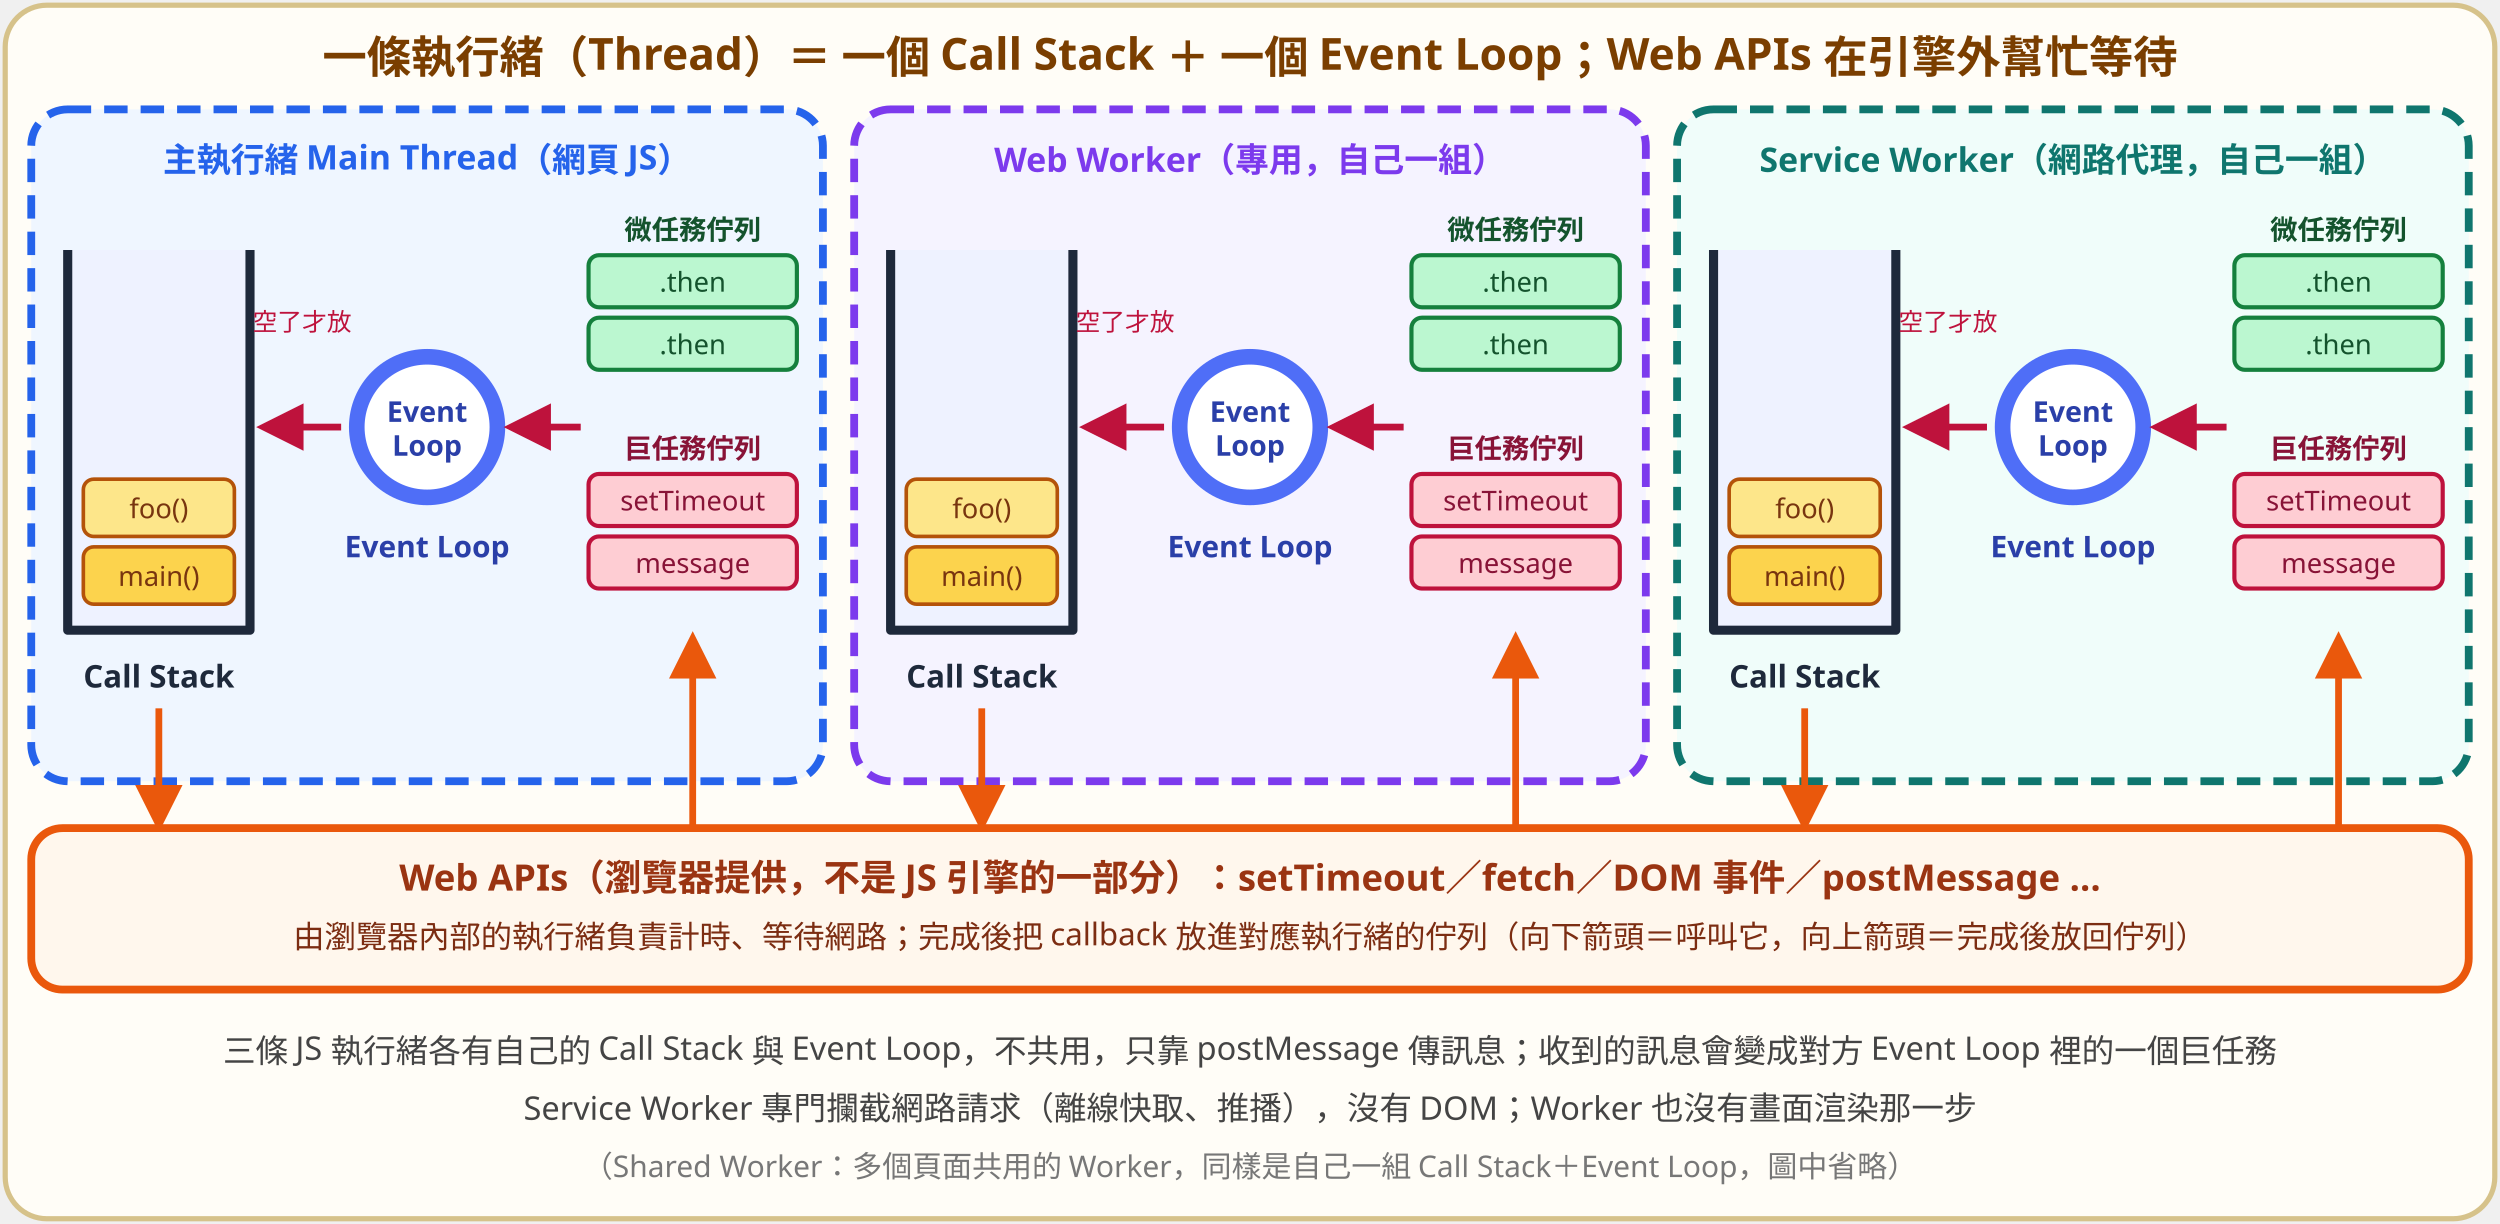
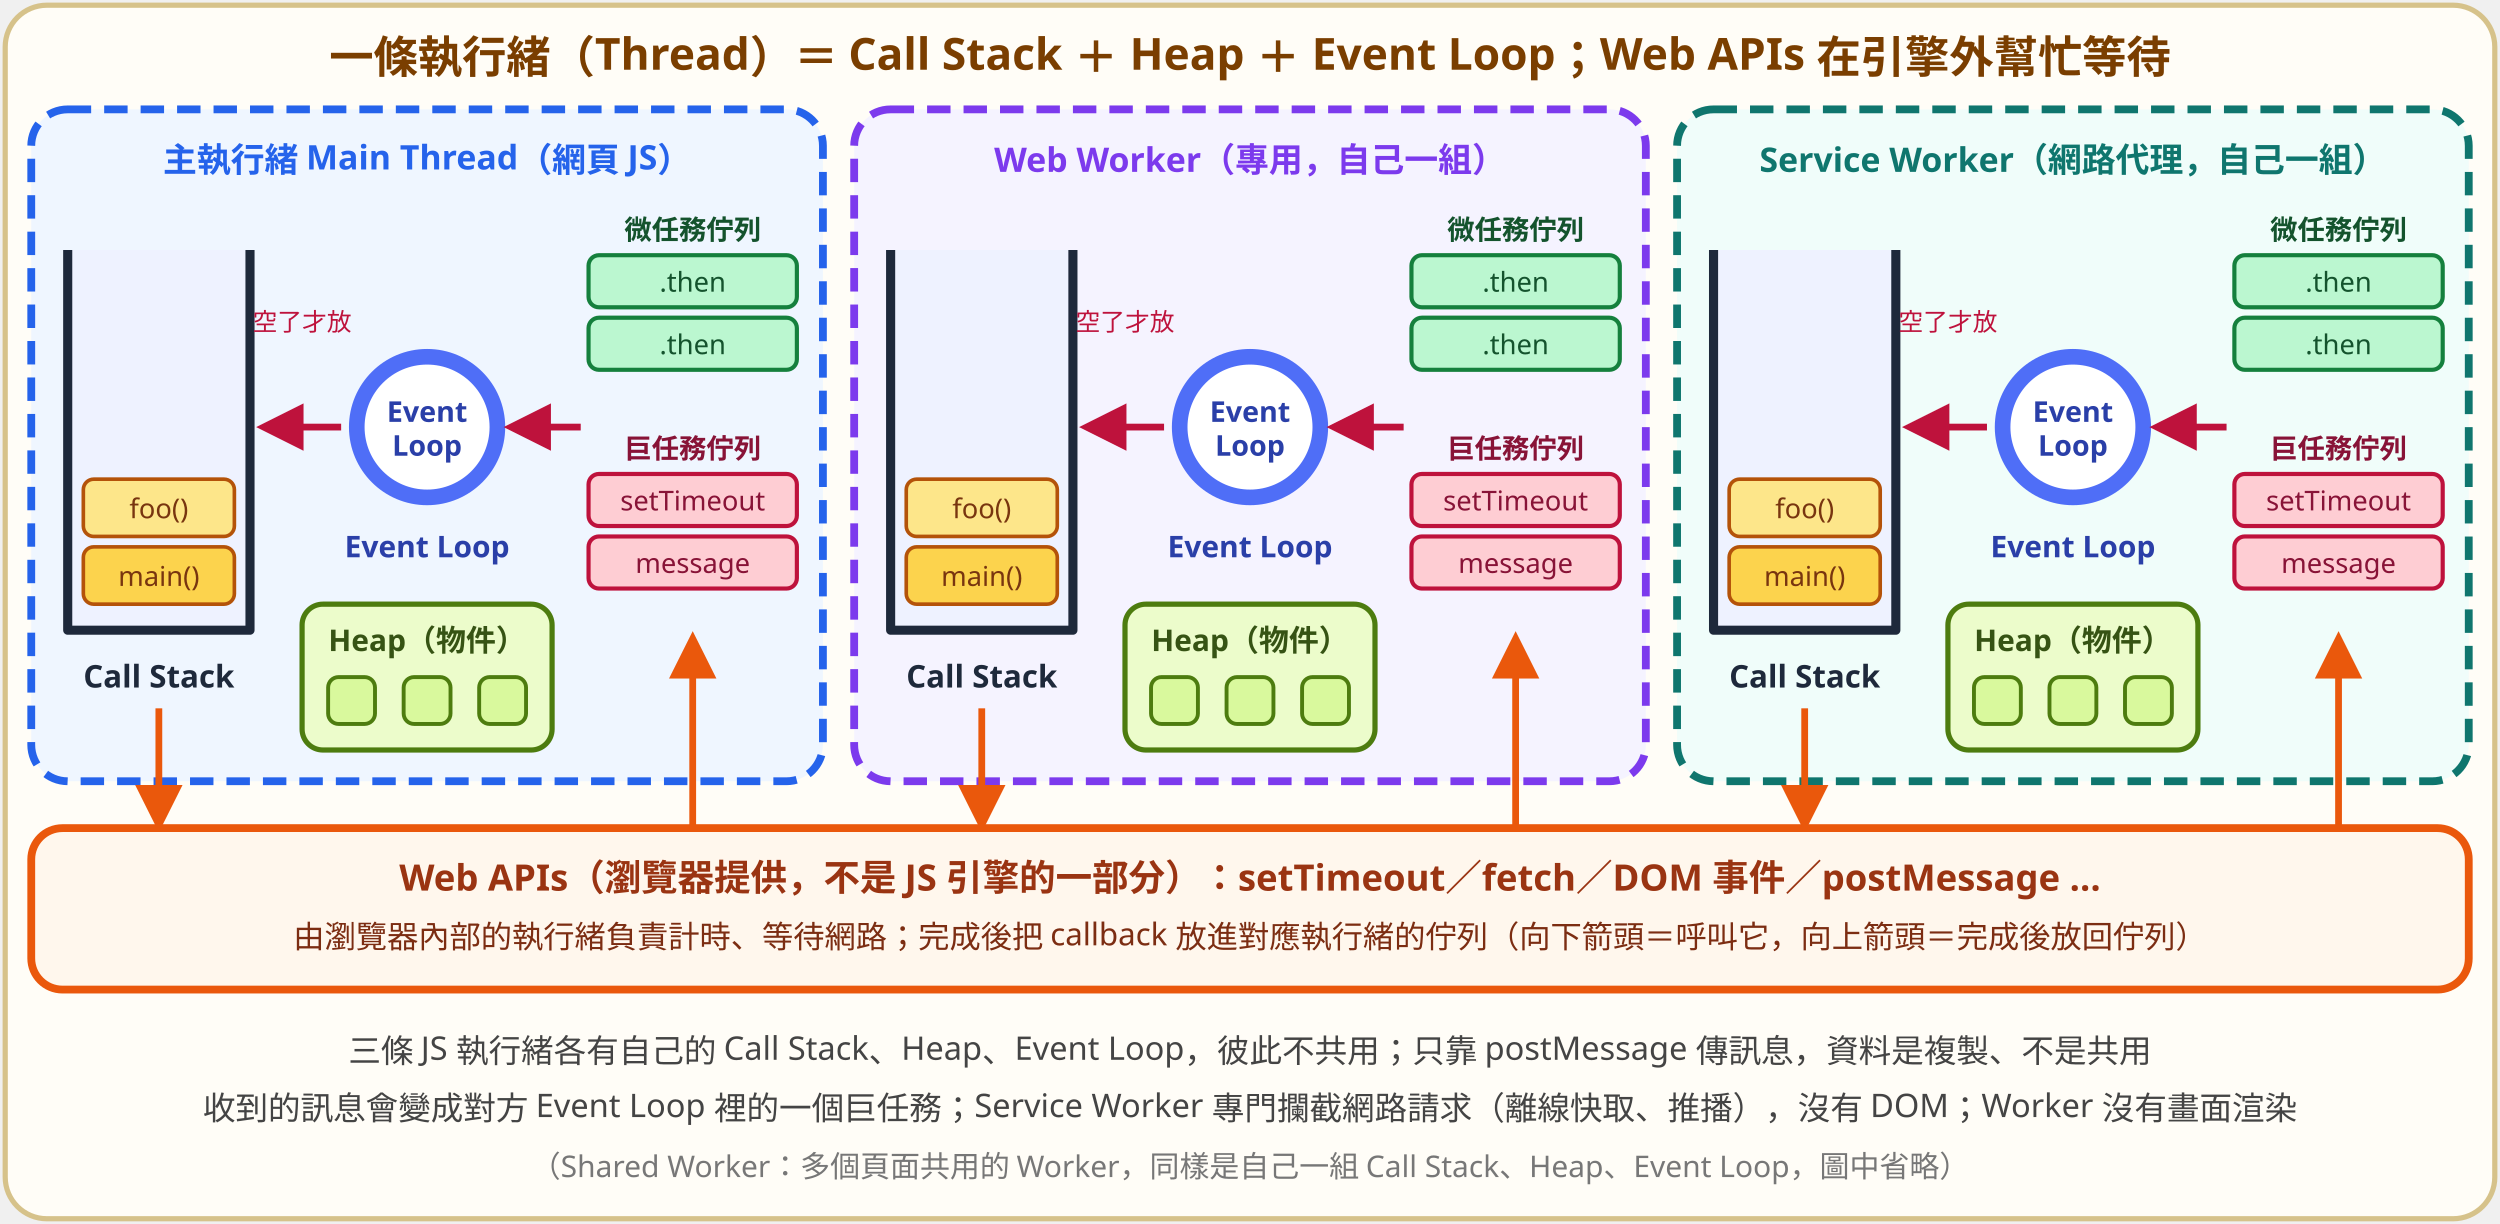
<svg xmlns="http://www.w3.org/2000/svg" viewBox="0 0 960 470" width="960" height="470" font-family="'Noto Sans TC','Microsoft JhengHei','PingFang TC',sans-serif">
  <defs>
    <marker id="a" viewBox="0 0 10 10" refX="8" refY="5" markerWidth="7" markerHeight="7" orient="auto-start-reverse">
      <path d="M0 0 L10 5 L0 10 z" fill="#be123c" />
    </marker>
    <marker id="o" viewBox="0 0 10 10" refX="8" refY="5" markerWidth="7" markerHeight="7" orient="auto-start-reverse">
      <path d="M0 0 L10 5 L0 10 z" fill="#ea580c" />
    </marker>
  </defs>
  <rect x="2" y="2" width="956" height="466" rx="16" fill="#fffdf7" stroke="#d6c28a" stroke-width="2" />
-   <text x="480" y="28" text-anchor="middle" font-size="17" font-weight="700" fill="#7a3e00">一條執行緒（Thread）＝ 一個 Call Stack ＋ 一個 Event Loop；Web APIs 在引擎外幫忙等待</text>
+   <text x="480" y="28" text-anchor="middle" font-size="17" font-weight="700" fill="#7a3e00">一條執行緒（Thread）＝ Call Stack ＋ Heap ＋ Event Loop；Web APIs 在引擎外幫忙等待</text>
  <rect x="12" y="42" width="304" height="258" rx="14" fill="#eff6ff" stroke="#2563eb" stroke-width="3" stroke-dasharray="9 5" />
  <text x="164" y="66" text-anchor="middle" font-size="13" font-weight="700" fill="#2563eb">主執行緒 Main Thread（網頁 JS）</text>
  <rect x="26" y="96" width="70" height="146" fill="#eef2ff" />
  <path d="M26 96 V242 H96 V96" fill="none" stroke="#1e293b" stroke-width="3.5" stroke-linejoin="round" />
  <rect x="32" y="184" width="58" height="22" rx="4" fill="#fde68a" stroke="#b45309" stroke-width="1.4" />
  <text x="61" y="199" text-anchor="middle" font-size="10.5" fill="#78350f">foo()</text>
  <rect x="32" y="210" width="58" height="22" rx="4" fill="#fcd34d" stroke="#b45309" stroke-width="1.4" />
  <text x="61" y="225" text-anchor="middle" font-size="10.5" fill="#78350f">main()</text>
  <text x="61" y="264" text-anchor="middle" font-size="12" font-weight="700" fill="#1e293b">Call Stack</text>
  <circle cx="164" cy="164" r="27" fill="#fff" stroke="#4f6ef7" stroke-width="6" />
  <text x="164" y="162" text-anchor="middle" font-size="11" font-weight="700" fill="#2a3fa8">Event</text>
  <text x="164" y="175" text-anchor="middle" font-size="11" font-weight="700" fill="#2a3fa8">Loop</text>
  <text x="164" y="214" text-anchor="middle" font-size="11.5" font-weight="700" fill="#2a3fa8">Event Loop</text>
+   <rect x="116" y="232" width="96" height="56" rx="8" fill="#ecfccb" stroke="#4d7c0f" stroke-width="2" />
+   <text x="164" y="250" text-anchor="middle" font-size="11.5" font-weight="700" fill="#365314">Heap（物件）</text>
+   <rect x="126" y="260" width="18" height="18" rx="4" fill="#d9f99d" stroke="#4d7c0f" stroke-width="1.5" />
+   <rect x="155" y="260" width="18" height="18" rx="4" fill="#d9f99d" stroke="#4d7c0f" stroke-width="1.5" />
+   <rect x="184" y="260" width="18" height="18" rx="4" fill="#d9f99d" stroke="#4d7c0f" stroke-width="1.5" />
  <g font-size="10.5" text-anchor="middle">
    <text x="266" y="92" font-weight="700" fill="#14532d">微任務佇列</text>
    <rect x="226" y="98" width="80" height="20" rx="4" fill="#bbf7d0" stroke="#15803d" stroke-width="1.6" />
    <text x="266" y="112" fill="#14532d">.then</text>
    <rect x="226" y="122" width="80" height="20" rx="4" fill="#bbf7d0" stroke="#15803d" stroke-width="1.6" />
    <text x="266" y="136" fill="#14532d">.then</text>
    <text x="266" y="176" font-weight="700" fill="#881337">巨任務佇列</text>
    <rect x="226" y="182" width="80" height="20" rx="4" fill="#fecdd3" stroke="#be123c" stroke-width="1.6" />
    <text x="266" y="196" fill="#881337">setTimeout</text>
    <rect x="226" y="206" width="80" height="20" rx="4" fill="#fecdd3" stroke="#be123c" stroke-width="1.6" />
    <text x="266" y="220" fill="#881337">message</text>
  </g>
  <line x1="223" y1="164" x2="197" y2="164" stroke="#be123c" stroke-width="2.6" marker-end="url(#a)" />
  <line x1="131" y1="164" x2="102" y2="164" stroke="#be123c" stroke-width="2.6" marker-end="url(#a)" />
  <text x="116" y="127" text-anchor="middle" font-size="9.5" fill="#be123c">空了才放</text>
  <line x1="61" y1="272" x2="61" y2="316" stroke="#ea580c" stroke-width="2.6" marker-end="url(#o)" />
  <line x1="266" y1="318" x2="266" y2="246" stroke="#ea580c" stroke-width="2.6" marker-end="url(#o)" />
  <rect x="328" y="42" width="304" height="258" rx="14" fill="#f5f3ff" stroke="#7c3aed" stroke-width="3" stroke-dasharray="9 5" />
  <text x="480" y="66" text-anchor="middle" font-size="13" font-weight="700" fill="#7c3aed">Web Worker（專用，自己一組）</text>
  <rect x="342" y="96" width="70" height="146" fill="#eef2ff" />
  <path d="M342 96 V242 H412 V96" fill="none" stroke="#1e293b" stroke-width="3.5" stroke-linejoin="round" />
  <rect x="348" y="184" width="58" height="22" rx="4" fill="#fde68a" stroke="#b45309" stroke-width="1.4" />
  <text x="377" y="199" text-anchor="middle" font-size="10.5" fill="#78350f">foo()</text>
  <rect x="348" y="210" width="58" height="22" rx="4" fill="#fcd34d" stroke="#b45309" stroke-width="1.4" />
  <text x="377" y="225" text-anchor="middle" font-size="10.5" fill="#78350f">main()</text>
  <text x="377" y="264" text-anchor="middle" font-size="12" font-weight="700" fill="#1e293b">Call Stack</text>
  <circle cx="480" cy="164" r="27" fill="#fff" stroke="#4f6ef7" stroke-width="6" />
  <text x="480" y="162" text-anchor="middle" font-size="11" font-weight="700" fill="#2a3fa8">Event</text>
  <text x="480" y="175" text-anchor="middle" font-size="11" font-weight="700" fill="#2a3fa8">Loop</text>
  <text x="480" y="214" text-anchor="middle" font-size="11.5" font-weight="700" fill="#2a3fa8">Event Loop</text>
+   <rect x="432" y="232" width="96" height="56" rx="8" fill="#ecfccb" stroke="#4d7c0f" stroke-width="2" />
+   <text x="480" y="250" text-anchor="middle" font-size="11.5" font-weight="700" fill="#365314">Heap（物件）</text>
+   <rect x="442" y="260" width="18" height="18" rx="4" fill="#d9f99d" stroke="#4d7c0f" stroke-width="1.5" />
+   <rect x="471" y="260" width="18" height="18" rx="4" fill="#d9f99d" stroke="#4d7c0f" stroke-width="1.5" />
+   <rect x="500" y="260" width="18" height="18" rx="4" fill="#d9f99d" stroke="#4d7c0f" stroke-width="1.5" />
  <g font-size="10.5" text-anchor="middle">
    <text x="582" y="92" font-weight="700" fill="#14532d">微任務佇列</text>
    <rect x="542" y="98" width="80" height="20" rx="4" fill="#bbf7d0" stroke="#15803d" stroke-width="1.6" />
    <text x="582" y="112" fill="#14532d">.then</text>
    <rect x="542" y="122" width="80" height="20" rx="4" fill="#bbf7d0" stroke="#15803d" stroke-width="1.6" />
    <text x="582" y="136" fill="#14532d">.then</text>
    <text x="582" y="176" font-weight="700" fill="#881337">巨任務佇列</text>
    <rect x="542" y="182" width="80" height="20" rx="4" fill="#fecdd3" stroke="#be123c" stroke-width="1.6" />
    <text x="582" y="196" fill="#881337">setTimeout</text>
    <rect x="542" y="206" width="80" height="20" rx="4" fill="#fecdd3" stroke="#be123c" stroke-width="1.6" />
    <text x="582" y="220" fill="#881337">message</text>
  </g>
  <line x1="539" y1="164" x2="513" y2="164" stroke="#be123c" stroke-width="2.6" marker-end="url(#a)" />
  <line x1="447" y1="164" x2="418" y2="164" stroke="#be123c" stroke-width="2.6" marker-end="url(#a)" />
  <text x="432" y="127" text-anchor="middle" font-size="9.5" fill="#be123c">空了才放</text>
  <line x1="377" y1="272" x2="377" y2="316" stroke="#ea580c" stroke-width="2.6" marker-end="url(#o)" />
  <line x1="582" y1="318" x2="582" y2="246" stroke="#ea580c" stroke-width="2.6" marker-end="url(#o)" />
  <rect x="644" y="42" width="304" height="258" rx="14" fill="#f0fdfa" stroke="#0f766e" stroke-width="3" stroke-dasharray="9 5" />
  <text x="796" y="66" text-anchor="middle" font-size="13" font-weight="700" fill="#0f766e">Service Worker（網路代理，自己一組）</text>
  <rect x="658" y="96" width="70" height="146" fill="#eef2ff" />
  <path d="M658 96 V242 H728 V96" fill="none" stroke="#1e293b" stroke-width="3.5" stroke-linejoin="round" />
  <rect x="664" y="184" width="58" height="22" rx="4" fill="#fde68a" stroke="#b45309" stroke-width="1.4" />
  <text x="693" y="199" text-anchor="middle" font-size="10.5" fill="#78350f">foo()</text>
  <rect x="664" y="210" width="58" height="22" rx="4" fill="#fcd34d" stroke="#b45309" stroke-width="1.4" />
  <text x="693" y="225" text-anchor="middle" font-size="10.5" fill="#78350f">main()</text>
  <text x="693" y="264" text-anchor="middle" font-size="12" font-weight="700" fill="#1e293b">Call Stack</text>
  <circle cx="796" cy="164" r="27" fill="#fff" stroke="#4f6ef7" stroke-width="6" />
  <text x="796" y="162" text-anchor="middle" font-size="11" font-weight="700" fill="#2a3fa8">Event</text>
  <text x="796" y="175" text-anchor="middle" font-size="11" font-weight="700" fill="#2a3fa8">Loop</text>
  <text x="796" y="214" text-anchor="middle" font-size="11.5" font-weight="700" fill="#2a3fa8">Event Loop</text>
+   <rect x="748" y="232" width="96" height="56" rx="8" fill="#ecfccb" stroke="#4d7c0f" stroke-width="2" />
+   <text x="796" y="250" text-anchor="middle" font-size="11.5" font-weight="700" fill="#365314">Heap（物件）</text>
+   <rect x="758" y="260" width="18" height="18" rx="4" fill="#d9f99d" stroke="#4d7c0f" stroke-width="1.5" />
+   <rect x="787" y="260" width="18" height="18" rx="4" fill="#d9f99d" stroke="#4d7c0f" stroke-width="1.5" />
+   <rect x="816" y="260" width="18" height="18" rx="4" fill="#d9f99d" stroke="#4d7c0f" stroke-width="1.5" />
  <g font-size="10.5" text-anchor="middle">
    <text x="898" y="92" font-weight="700" fill="#14532d">微任務佇列</text>
    <rect x="858" y="98" width="80" height="20" rx="4" fill="#bbf7d0" stroke="#15803d" stroke-width="1.6" />
    <text x="898" y="112" fill="#14532d">.then</text>
    <rect x="858" y="122" width="80" height="20" rx="4" fill="#bbf7d0" stroke="#15803d" stroke-width="1.6" />
    <text x="898" y="136" fill="#14532d">.then</text>
    <text x="898" y="176" font-weight="700" fill="#881337">巨任務佇列</text>
    <rect x="858" y="182" width="80" height="20" rx="4" fill="#fecdd3" stroke="#be123c" stroke-width="1.6" />
    <text x="898" y="196" fill="#881337">setTimeout</text>
    <rect x="858" y="206" width="80" height="20" rx="4" fill="#fecdd3" stroke="#be123c" stroke-width="1.6" />
    <text x="898" y="220" fill="#881337">message</text>
  </g>
  <line x1="855" y1="164" x2="829" y2="164" stroke="#be123c" stroke-width="2.6" marker-end="url(#a)" />
  <line x1="763" y1="164" x2="734" y2="164" stroke="#be123c" stroke-width="2.6" marker-end="url(#a)" />
  <text x="748" y="127" text-anchor="middle" font-size="9.5" fill="#be123c">空了才放</text>
  <line x1="693" y1="272" x2="693" y2="316" stroke="#ea580c" stroke-width="2.6" marker-end="url(#o)" />
  <line x1="898" y1="318" x2="898" y2="246" stroke="#ea580c" stroke-width="2.6" marker-end="url(#o)" />
  <rect x="12" y="318" width="936" height="62" rx="12" fill="#fff7ed" stroke="#ea580c" stroke-width="3" />
  <text x="480" y="342" text-anchor="middle" font-size="14" font-weight="700" fill="#9a3412">Web APIs（瀏覽器提供，不是 JS 引擎的一部分）：setTimeout／fetch／DOM 事件／postMessage …</text>
  <text x="480" y="364" text-anchor="middle" font-size="12" fill="#7c2d12">由瀏覽器內部的執行緒負責計時、等待網路；完成後把 callback 放進對應執行緒的佇列（向下箭頭＝呼叫它，向上箭頭＝完成後放回佇列）</text>
-   <text x="480" y="408" text-anchor="middle" font-size="12.5" fill="#444">三條 JS 執行緒各有自己的 Call Stack 與 Event Loop，不共用，只靠 postMessage 傳訊息；收到的訊息會變成對方 Event Loop 裡的一個巨任務</text>
-   <text x="480" y="430" text-anchor="middle" font-size="12.5" fill="#444">Service Worker 專門攔截網路請求（離線快取、推播），沒有 DOM；Worker 也沒有畫面渲染那一步</text>
-   <text x="480" y="452" text-anchor="middle" font-size="11.5" fill="#777">（Shared Worker：多個頁面共用的 Worker，同樣是自己一組 Call Stack＋Event Loop，圖中省略）</text>
+   <text x="480" y="408" text-anchor="middle" font-size="12.5" fill="#444">三條 JS 執行緒各有自己的 Call Stack、Heap、Event Loop，彼此不共用；只靠 postMessage 傳訊息，資料是複製、不是共用</text>
+   <text x="480" y="430" text-anchor="middle" font-size="12.5" fill="#444">收到的訊息會變成對方 Event Loop 裡的一個巨任務；Service Worker 專門攔截網路請求（離線快取、推播），沒有 DOM；Worker 沒有畫面渲染</text>
+   <text x="480" y="452" text-anchor="middle" font-size="11.5" fill="#777">（Shared Worker：多個頁面共用的 Worker，同樣是自己一組 Call Stack、Heap、Event Loop，圖中省略）</text>
</svg>
